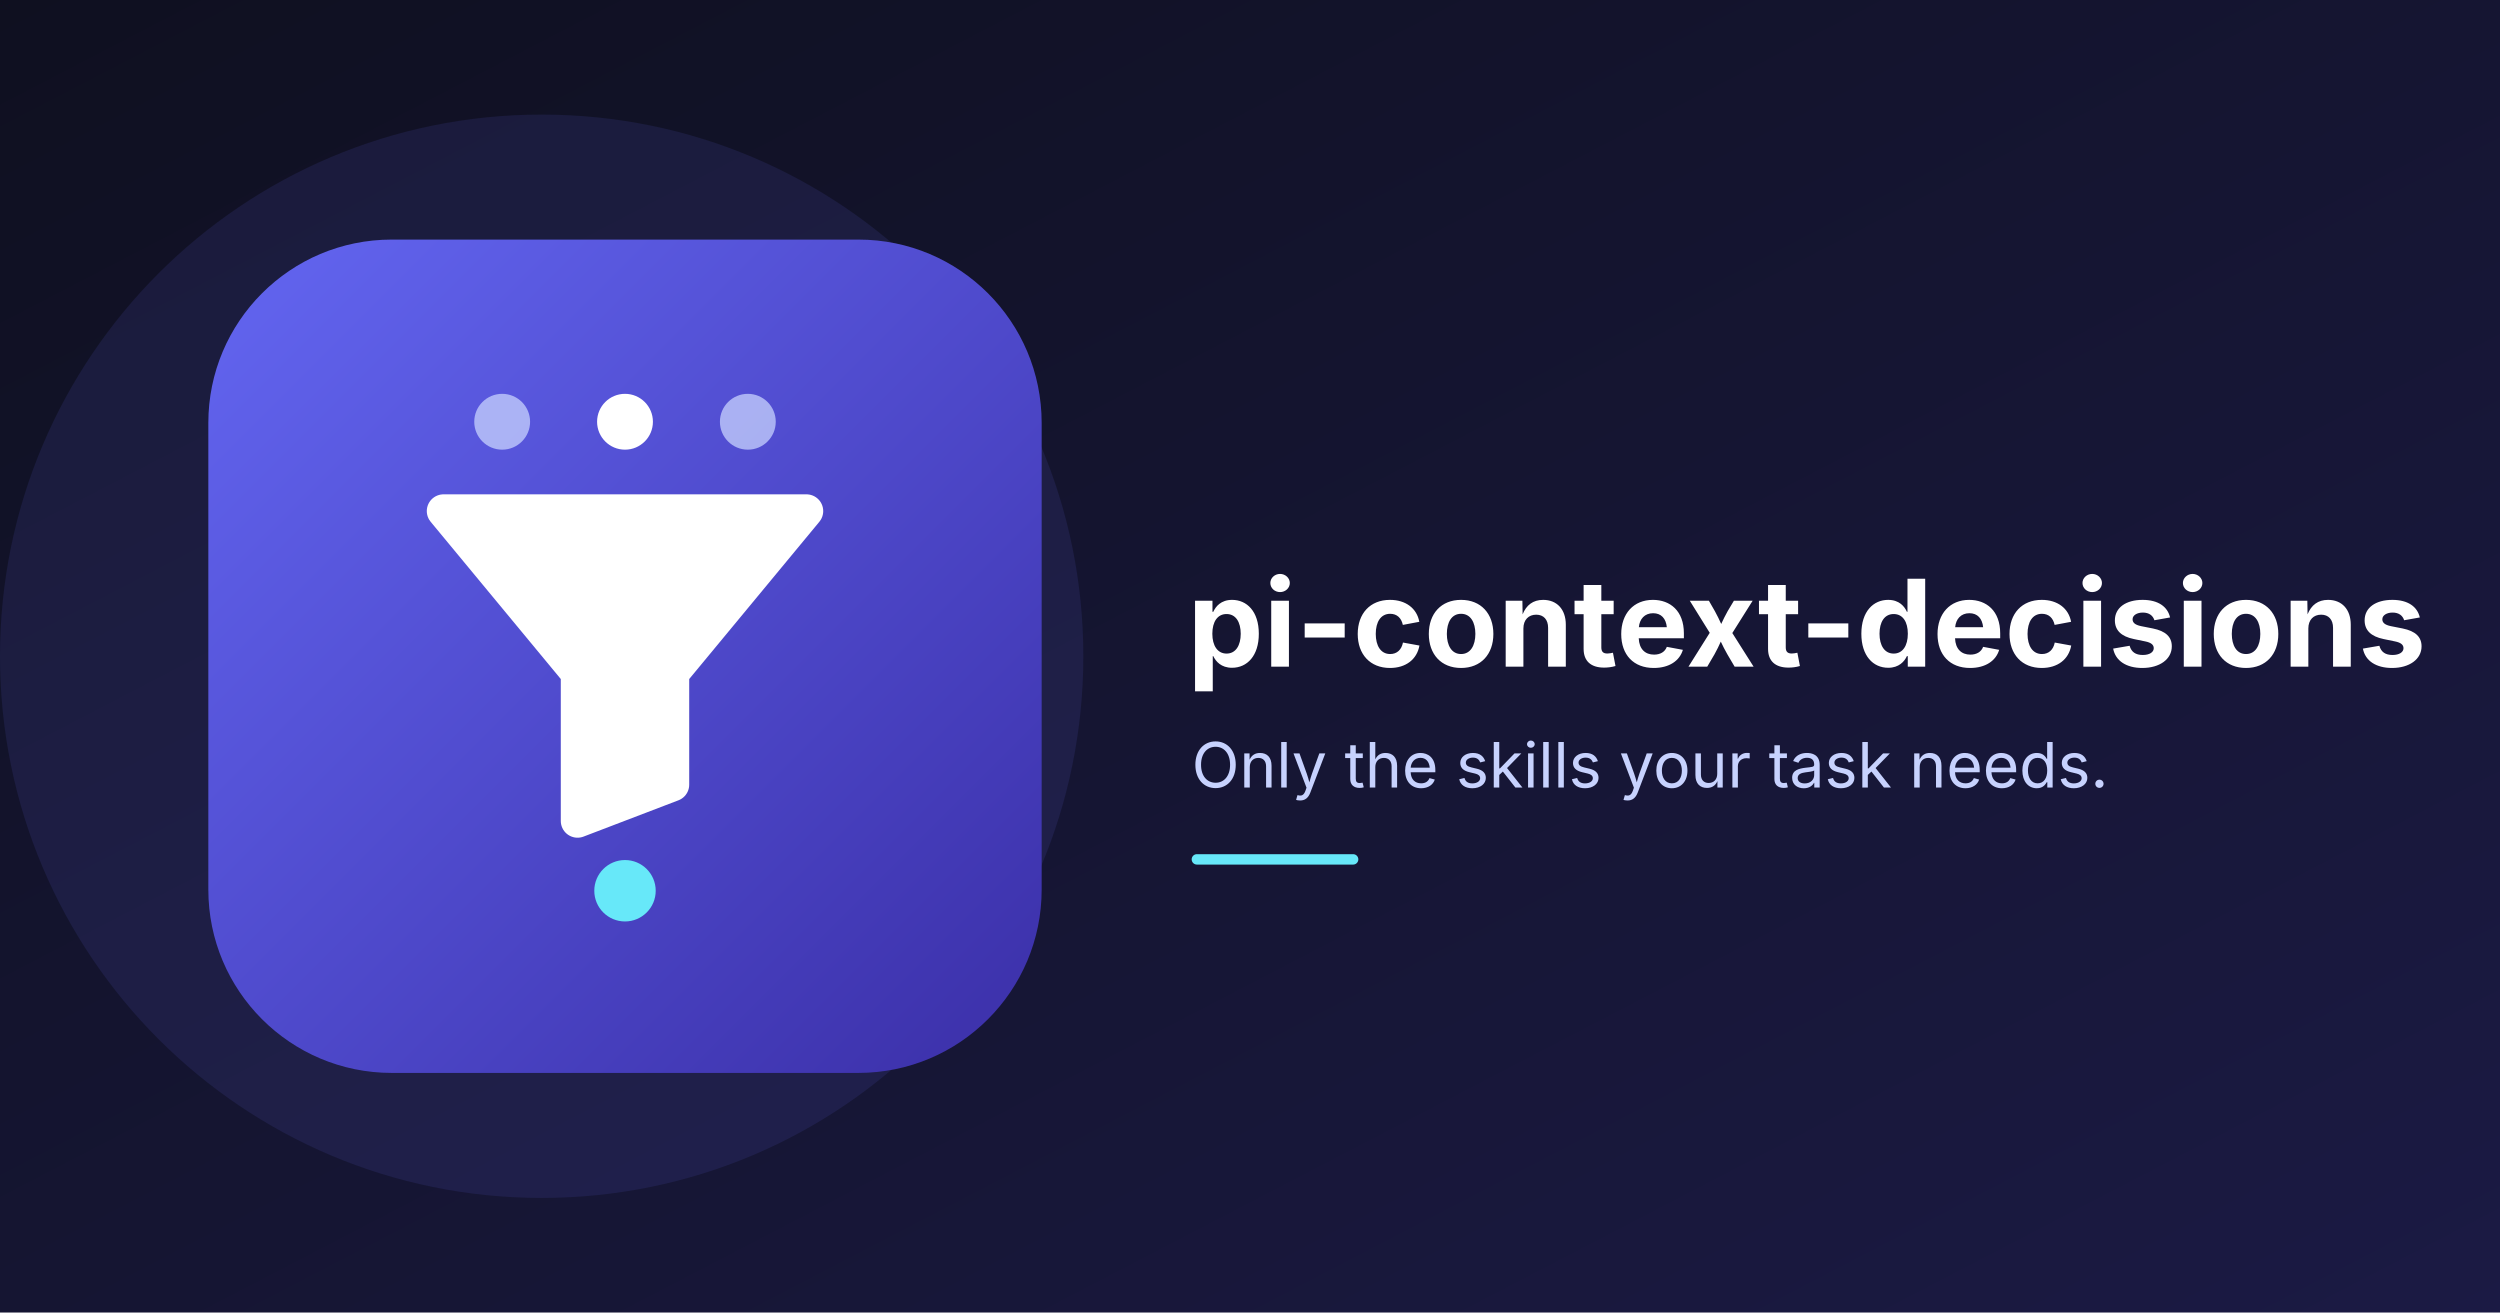
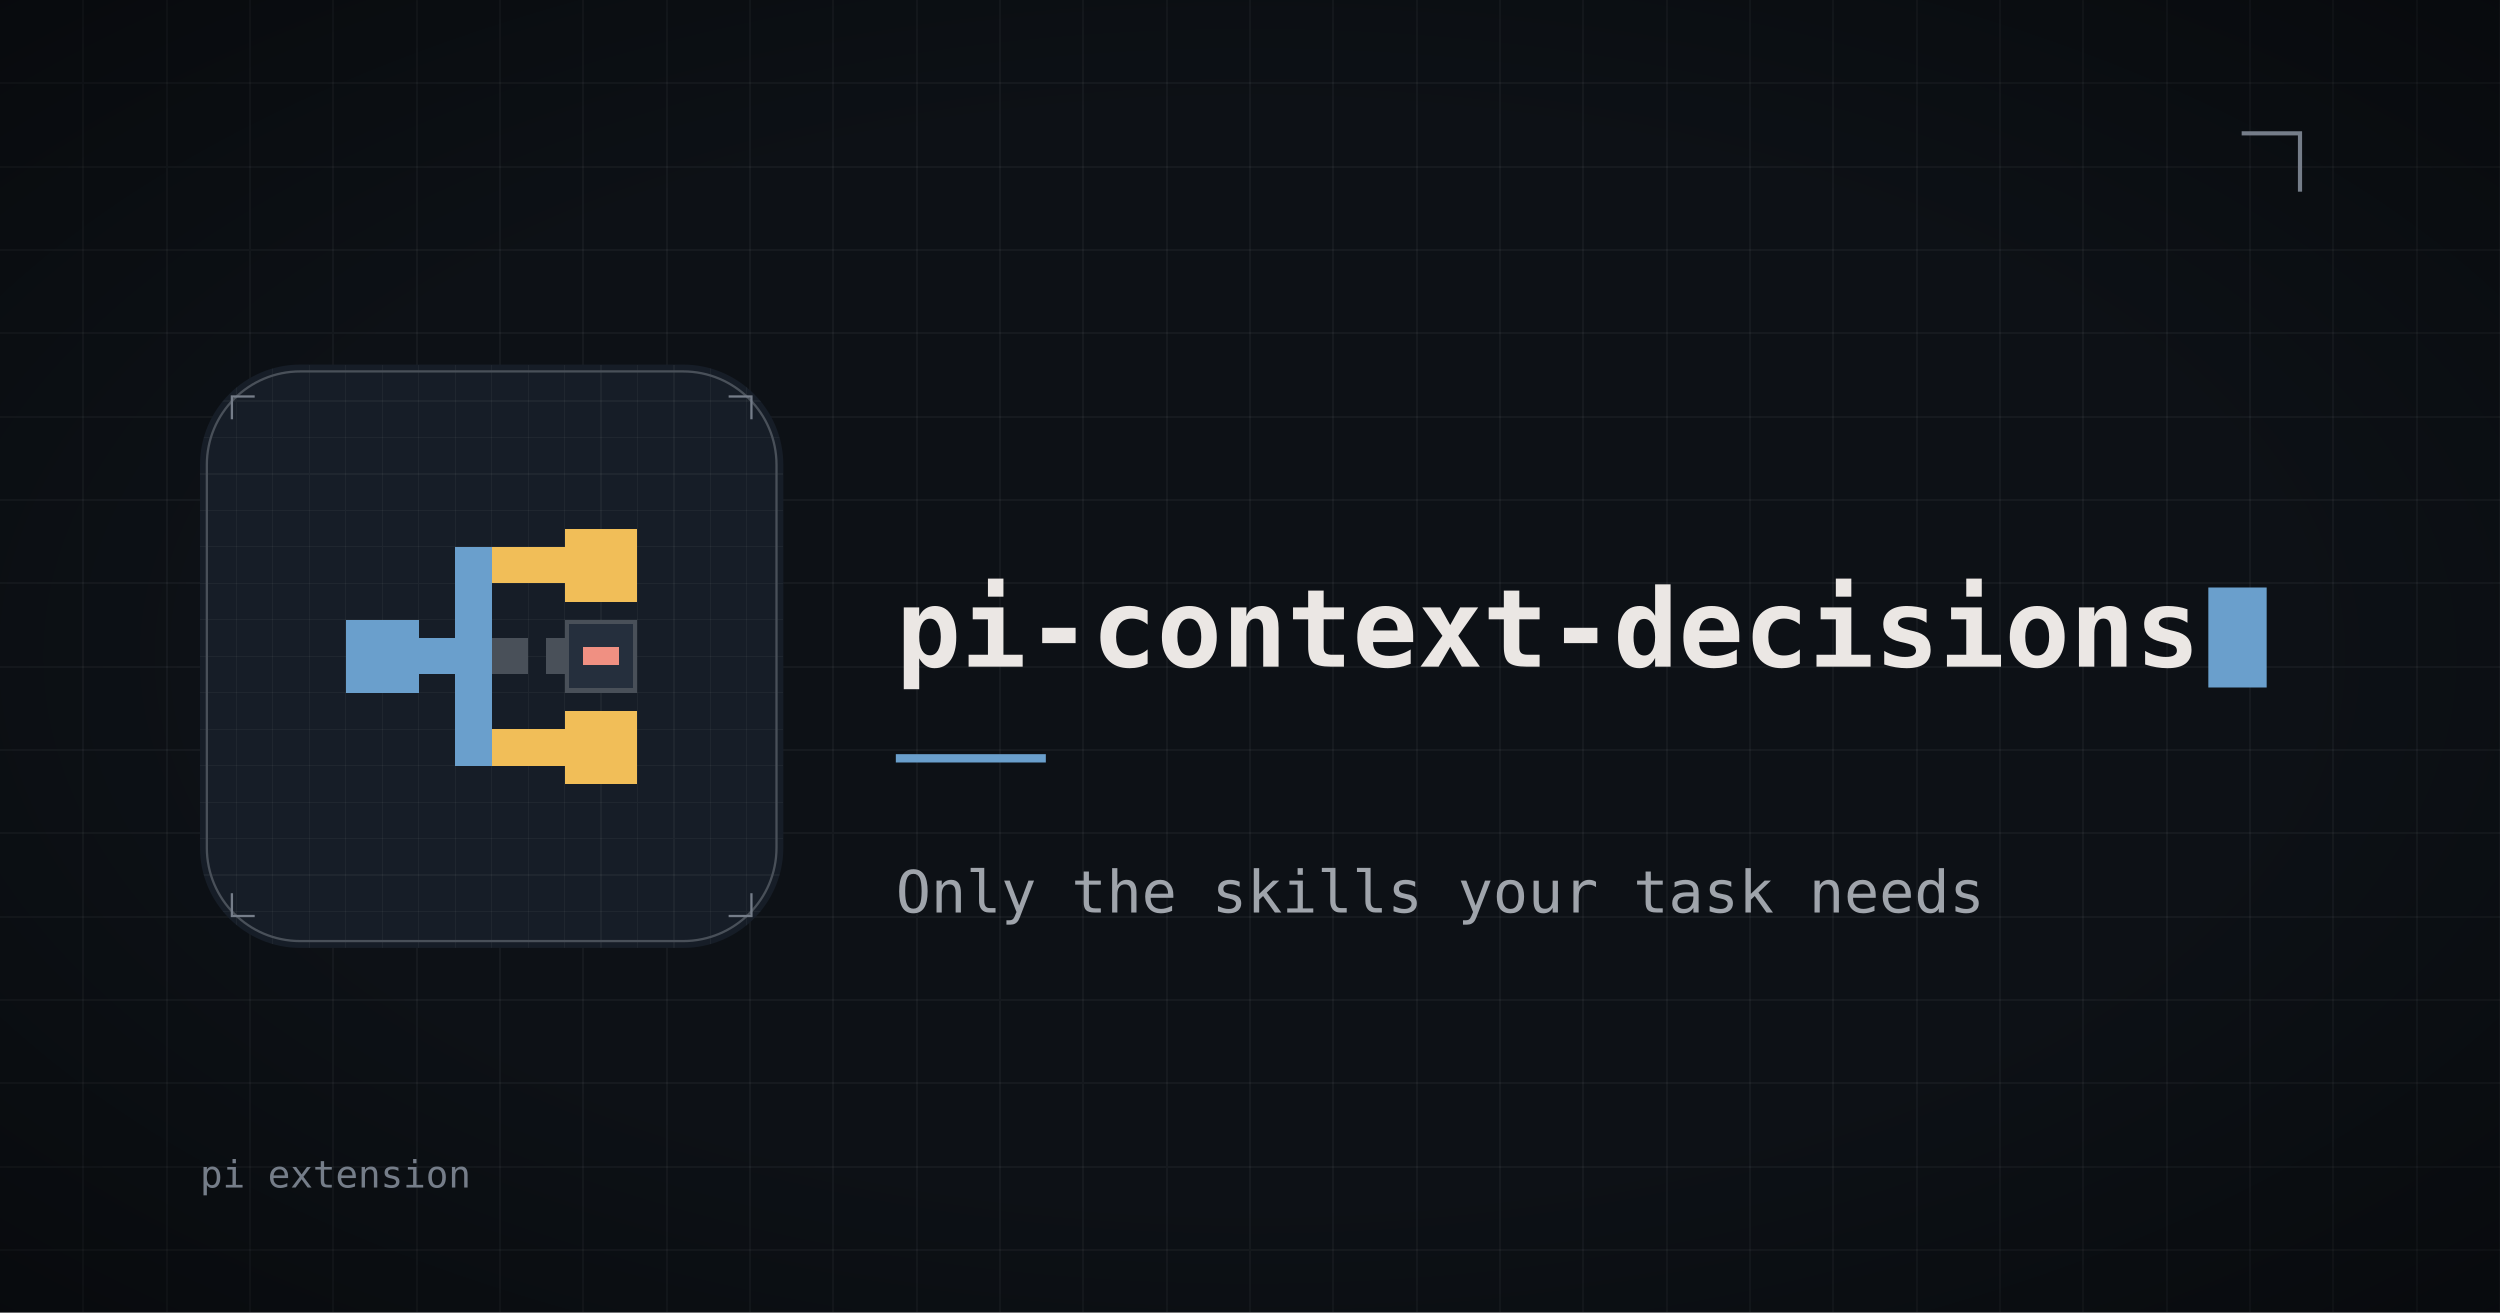
- <svg xmlns="http://www.w3.org/2000/svg" viewBox="0 0 1200 630" width="1200" height="630">
+ <svg xmlns="http://www.w3.org/2000/svg" width="1200" height="630" viewBox="0 0 1200 630">
  <defs>
-     <linearGradient id="bg" x1="0" y1="0" x2="1" y2="1">
-       <stop offset="0" stop-color="#0F1020" />
-       <stop offset="1" stop-color="#1B1A44" />
-     </linearGradient>
-     <linearGradient id="g" x1="0" y1="0" x2="1" y2="1">
-       <stop offset="0" stop-color="#6366F1" />
-       <stop offset="1" stop-color="#3B2FA8" />
-     </linearGradient>
+     <radialGradient id="v" cx="50%" cy="50%" r="75%">
+       <stop offset="55%" stop-color="#000" stop-opacity="0" />
+       <stop offset="100%" stop-color="#000" stop-opacity=".45" />
+     </radialGradient>
  </defs>
-   <rect width="1200" height="630" fill="url(#bg)" />
-   <circle cx="260" cy="315" r="260" fill="#6366F1" opacity=".12" />
-   <g transform="translate(100 115)">
-     <rect width="400" height="400" rx="88" fill="url(#g)" />
-     <g transform="translate(200 200) scale(.67) translate(-256 -280)">
-       <g stroke-linejoin="round" stroke-linecap="round">
-         <circle cx="168" cy="112" r="20" fill="#C7D2FE" opacity=".75" />
-         <circle cx="256" cy="112" r="20" fill="#FFFFFF" />
-         <circle cx="344" cy="112" r="20" fill="#C7D2FE" opacity=".75" />
-         <path d="M126 176H386L290 292V372L222 398V292Z" fill="#FFFFFF" stroke="#FFFFFF" stroke-width="24" />
-         <circle cx="256" cy="448" r="22" fill="#67E8F9" />
-       </g>
+   <rect width="1200" height="630" fill="#0d1116" />
+   <g stroke="#fff" stroke-opacity=".04" shape-rendering="crispEdges">
+     <path d="M40 0V630M0 40H1200" />
+     <path d="M80 0V630M0 80H1200" />
+     <path d="M120 0V630M0 120H1200" />
+     <path d="M160 0V630M0 160H1200" />
+     <path d="M200 0V630M0 200H1200" />
+     <path d="M240 0V630M0 240H1200" />
+     <path d="M280 0V630M0 280H1200" />
+     <path d="M320 0V630M0 320H1200" />
+     <path d="M360 0V630M0 360H1200" />
+     <path d="M400 0V630M0 400H1200" />
+     <path d="M440 0V630M0 440H1200" />
+     <path d="M480 0V630M0 480H1200" />
+     <path d="M520 0V630M0 520H1200" />
+     <path d="M560 0V630M0 560H1200" />
+     <path d="M600 0V630M0 600H1200" />
+     <path d="M640 0V630M0 640H1200" />
+     <path d="M680 0V630M0 680H1200" />
+     <path d="M720 0V630M0 720H1200" />
+     <path d="M760 0V630M0 760H1200" />
+     <path d="M800 0V630M0 800H1200" />
+     <path d="M840 0V630M0 840H1200" />
+     <path d="M880 0V630M0 880H1200" />
+     <path d="M920 0V630M0 920H1200" />
+     <path d="M960 0V630M0 960H1200" />
+     <path d="M1000 0V630M0 1000H1200" />
+     <path d="M1040 0V630M0 1040H1200" />
+     <path d="M1080 0V630M0 1080H1200" />
+     <path d="M1120 0V630M0 1120H1200" />
+     <path d="M1160 0V630M0 1160H1200" />
+     <path d="M1200 0V630M0 1200H1200" />
+   </g>
+   <rect width="1200" height="630" fill="url(#v)" />
+   <g transform="translate(96 175) scale(0.546875)">
+     <defs>
+       <clipPath id="t2">
+         <rect width="512" height="512" rx="88" />
+       </clipPath>
+     </defs>
+     <rect width="512" height="512" rx="88" fill="#161d27" />
+     <g clip-path="url(#t2)" stroke="#fff" stroke-opacity=".04" stroke-width="1" shape-rendering="crispEdges">
+       <path d="M32 0V512M0 32H512" />
+       <path d="M64 0V512M0 64H512" />
+       <path d="M96 0V512M0 96H512" />
+       <path d="M128 0V512M0 128H512" />
+       <path d="M160 0V512M0 160H512" />
+       <path d="M192 0V512M0 192H512" />
+       <path d="M224 0V512M0 224H512" />
+       <path d="M256 0V512M0 256H512" />
+       <path d="M288 0V512M0 288H512" />
+       <path d="M320 0V512M0 320H512" />
+       <path d="M352 0V512M0 352H512" />
+       <path d="M384 0V512M0 384H512" />
+       <path d="M416 0V512M0 416H512" />
+       <path d="M448 0V512M0 448H512" />
+       <path d="M480 0V512M0 480H512" />
+     </g>
+     <rect x="6" y="6" width="500" height="500" rx="82" fill="none" stroke="#495059" stroke-width="2" />
+     <path d="M28 48V28H48M464 28H484V48M28 464V484H48M484 464V484H464" fill="none" stroke="#757d89" stroke-width="2" />
+     <g shape-rendering="crispEdges">
+       <rect x="128" y="224" width="64" height="64" fill="#6a9fcc" />
+       <rect x="192" y="240" width="32" height="32" fill="#6a9fcc" />
+       <rect x="224" y="160" width="32" height="192" fill="#6a9fcc" />
+       <rect x="256" y="160" width="64" height="32" fill="#F1BE58" />
+       <rect x="256" y="320" width="64" height="32" fill="#F1BE58" />
+       <rect x="256" y="240" width="32" height="32" fill="#495059" />
+       <rect x="304" y="240" width="16" height="32" fill="#495059" />
+       <rect x="320" y="144" width="64" height="64" fill="#F1BE58" />
+       <rect x="320" y="224" width="64" height="64" fill="#495059" />
+       <rect x="324.0" y="228.0" width="56.0" height="56.0" fill="#252f3d" />
+       <rect x="336" y="248.0" width="32" height="16" fill="#F09082" />
+       <rect x="320" y="304" width="64" height="64" fill="#F1BE58" />
    </g>
  </g>
-   <text x="570" y="320" font-family="Inter, Helvetica, Arial, sans-serif" font-weight="700" font-size="58" fill="#FFFFFF">pi-context-decisions</text>
-   <text x="572" y="378" font-family="Inter, Helvetica, Arial, sans-serif" font-size="30" fill="#C7D2FE">Only the skills your task needs.</text>
-   <rect x="572" y="410" width="80" height="5" rx="2.5" fill="#67E8F9" />
+   <g font-family="CaskaydiaCove Nerd Font Mono, DejaVu Sans Mono, monospace">
+     <text x="430" y="320" font-size="52" font-weight="700" fill="#ebe7e4">pi-context-decisions</text>
+     <text x="430" y="438" font-size="28" fill="#9fa4ab">Only the skills your task needs</text>
+     <text x="96" y="570" font-size="18" fill="#757d89">pi extension</text>
+   </g>
+   <rect x="1060" y="282" width="28" height="48" fill="#6a9fcc" />
+   <rect x="430" y="362" width="72" height="4" fill="#6a9fcc" />
+   <path d="M1076 64H1104V92" fill="none" stroke="#757d89" stroke-width="2" transform="translate(0 0)" />
</svg>
